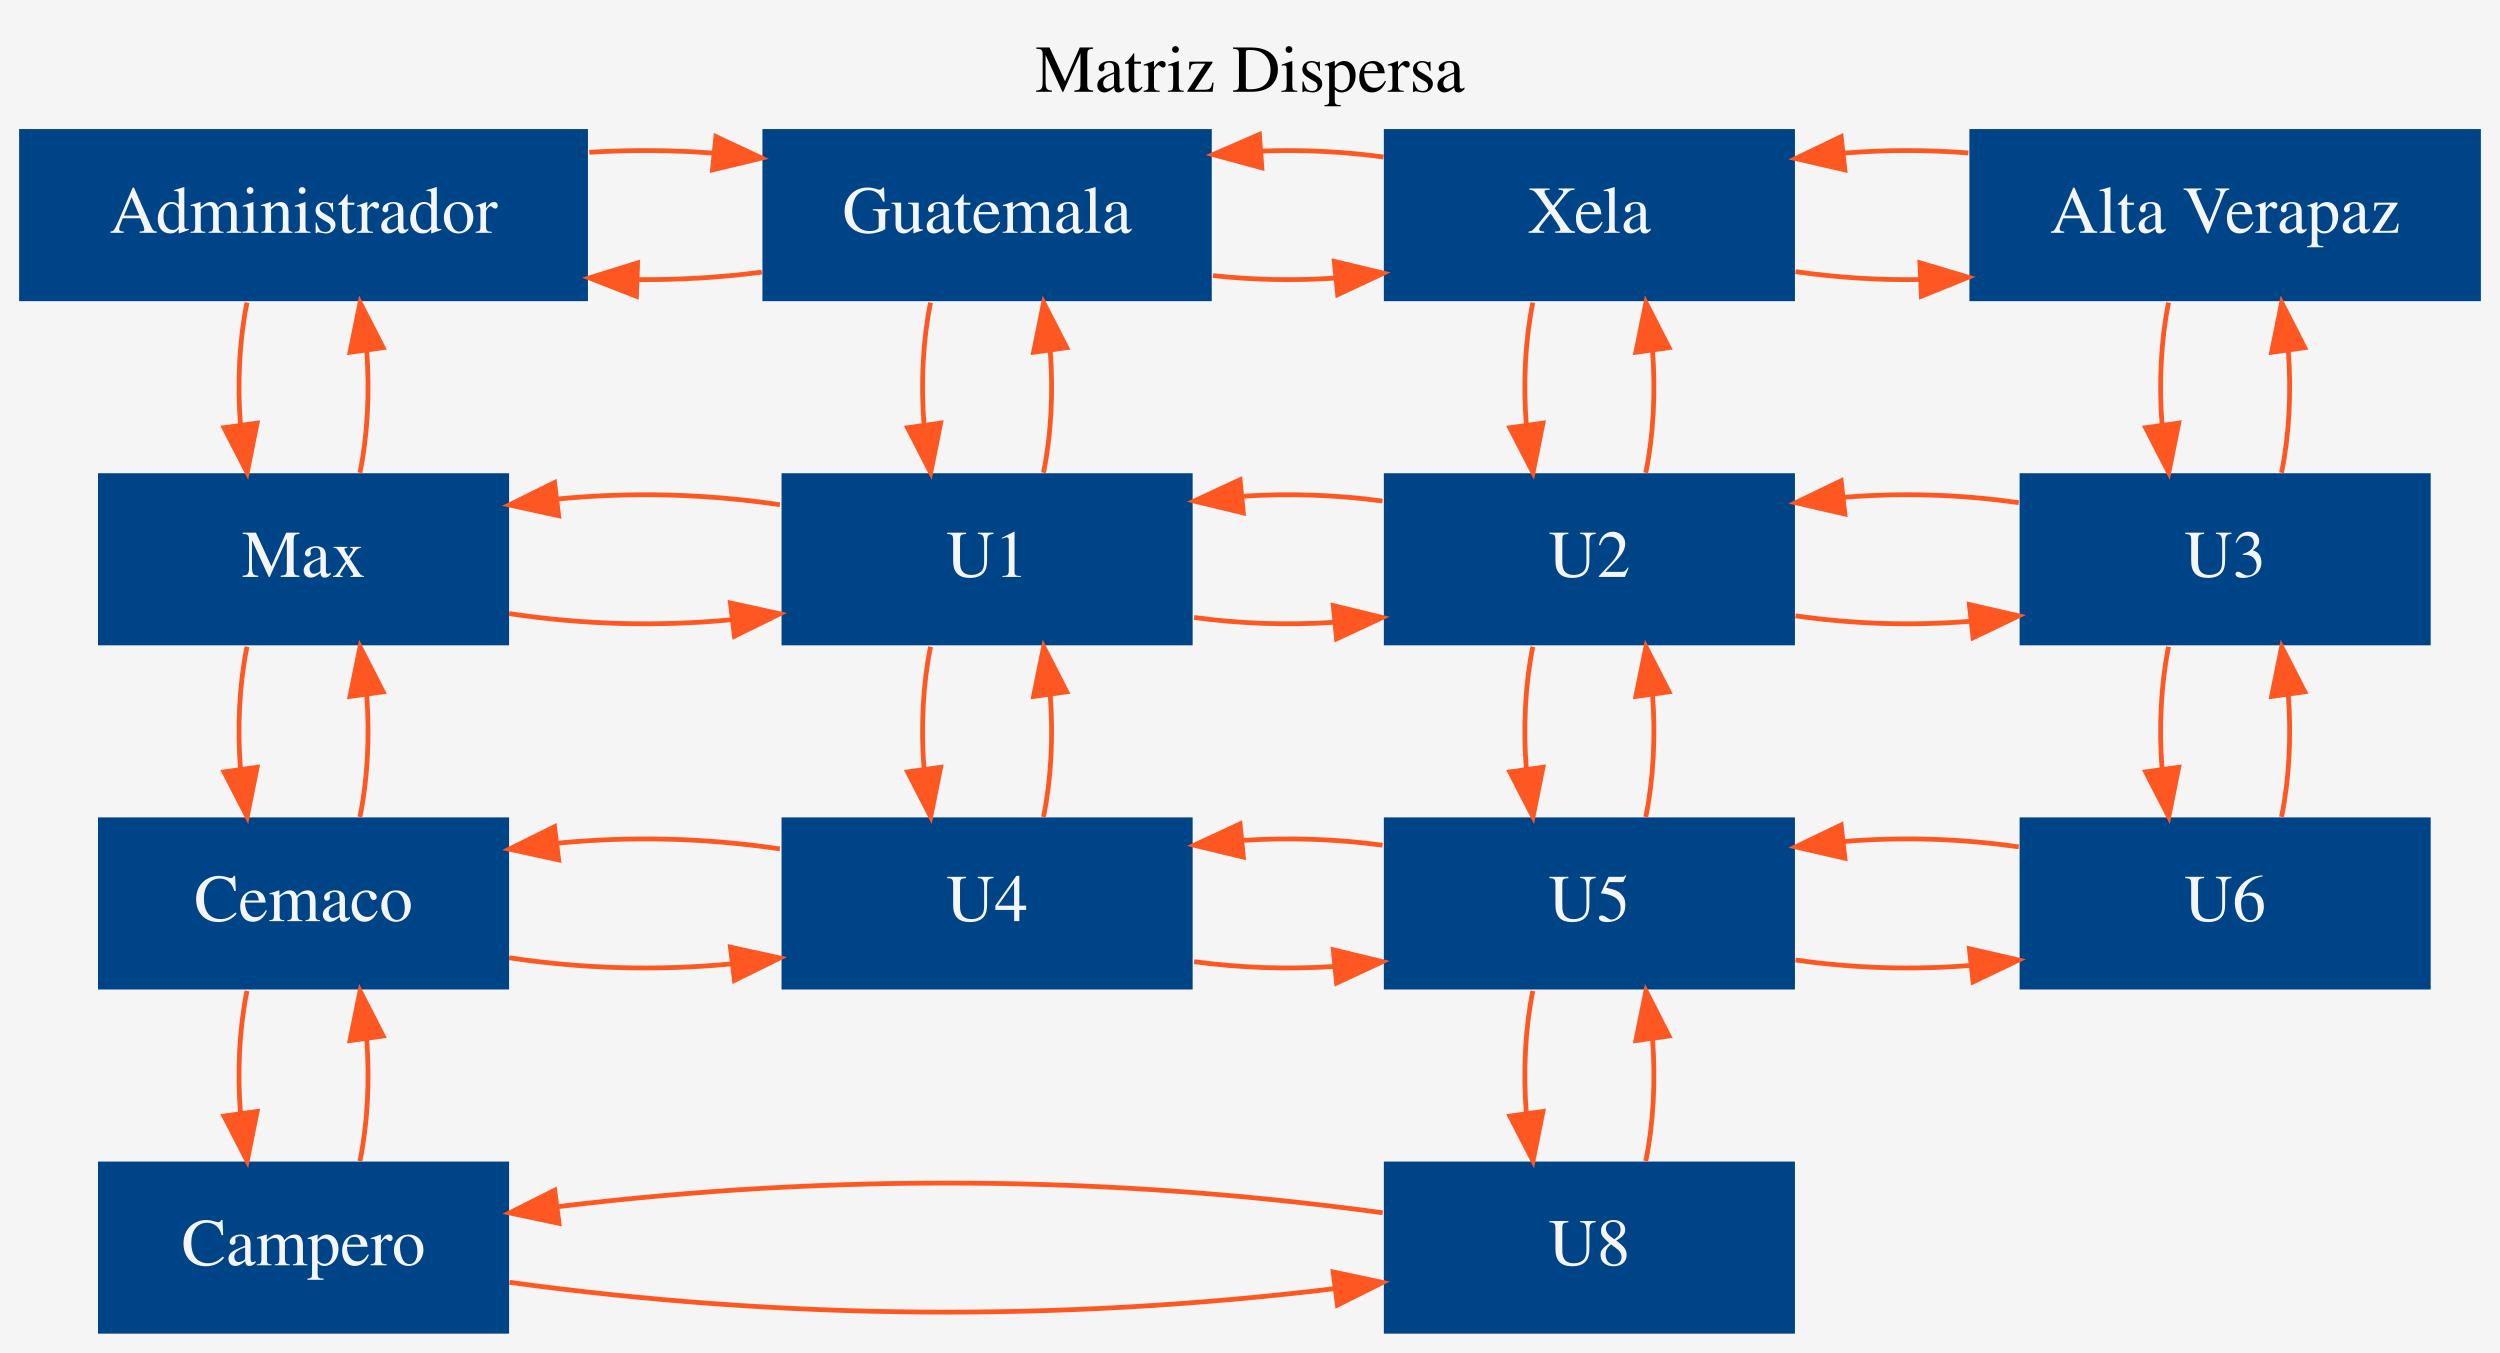
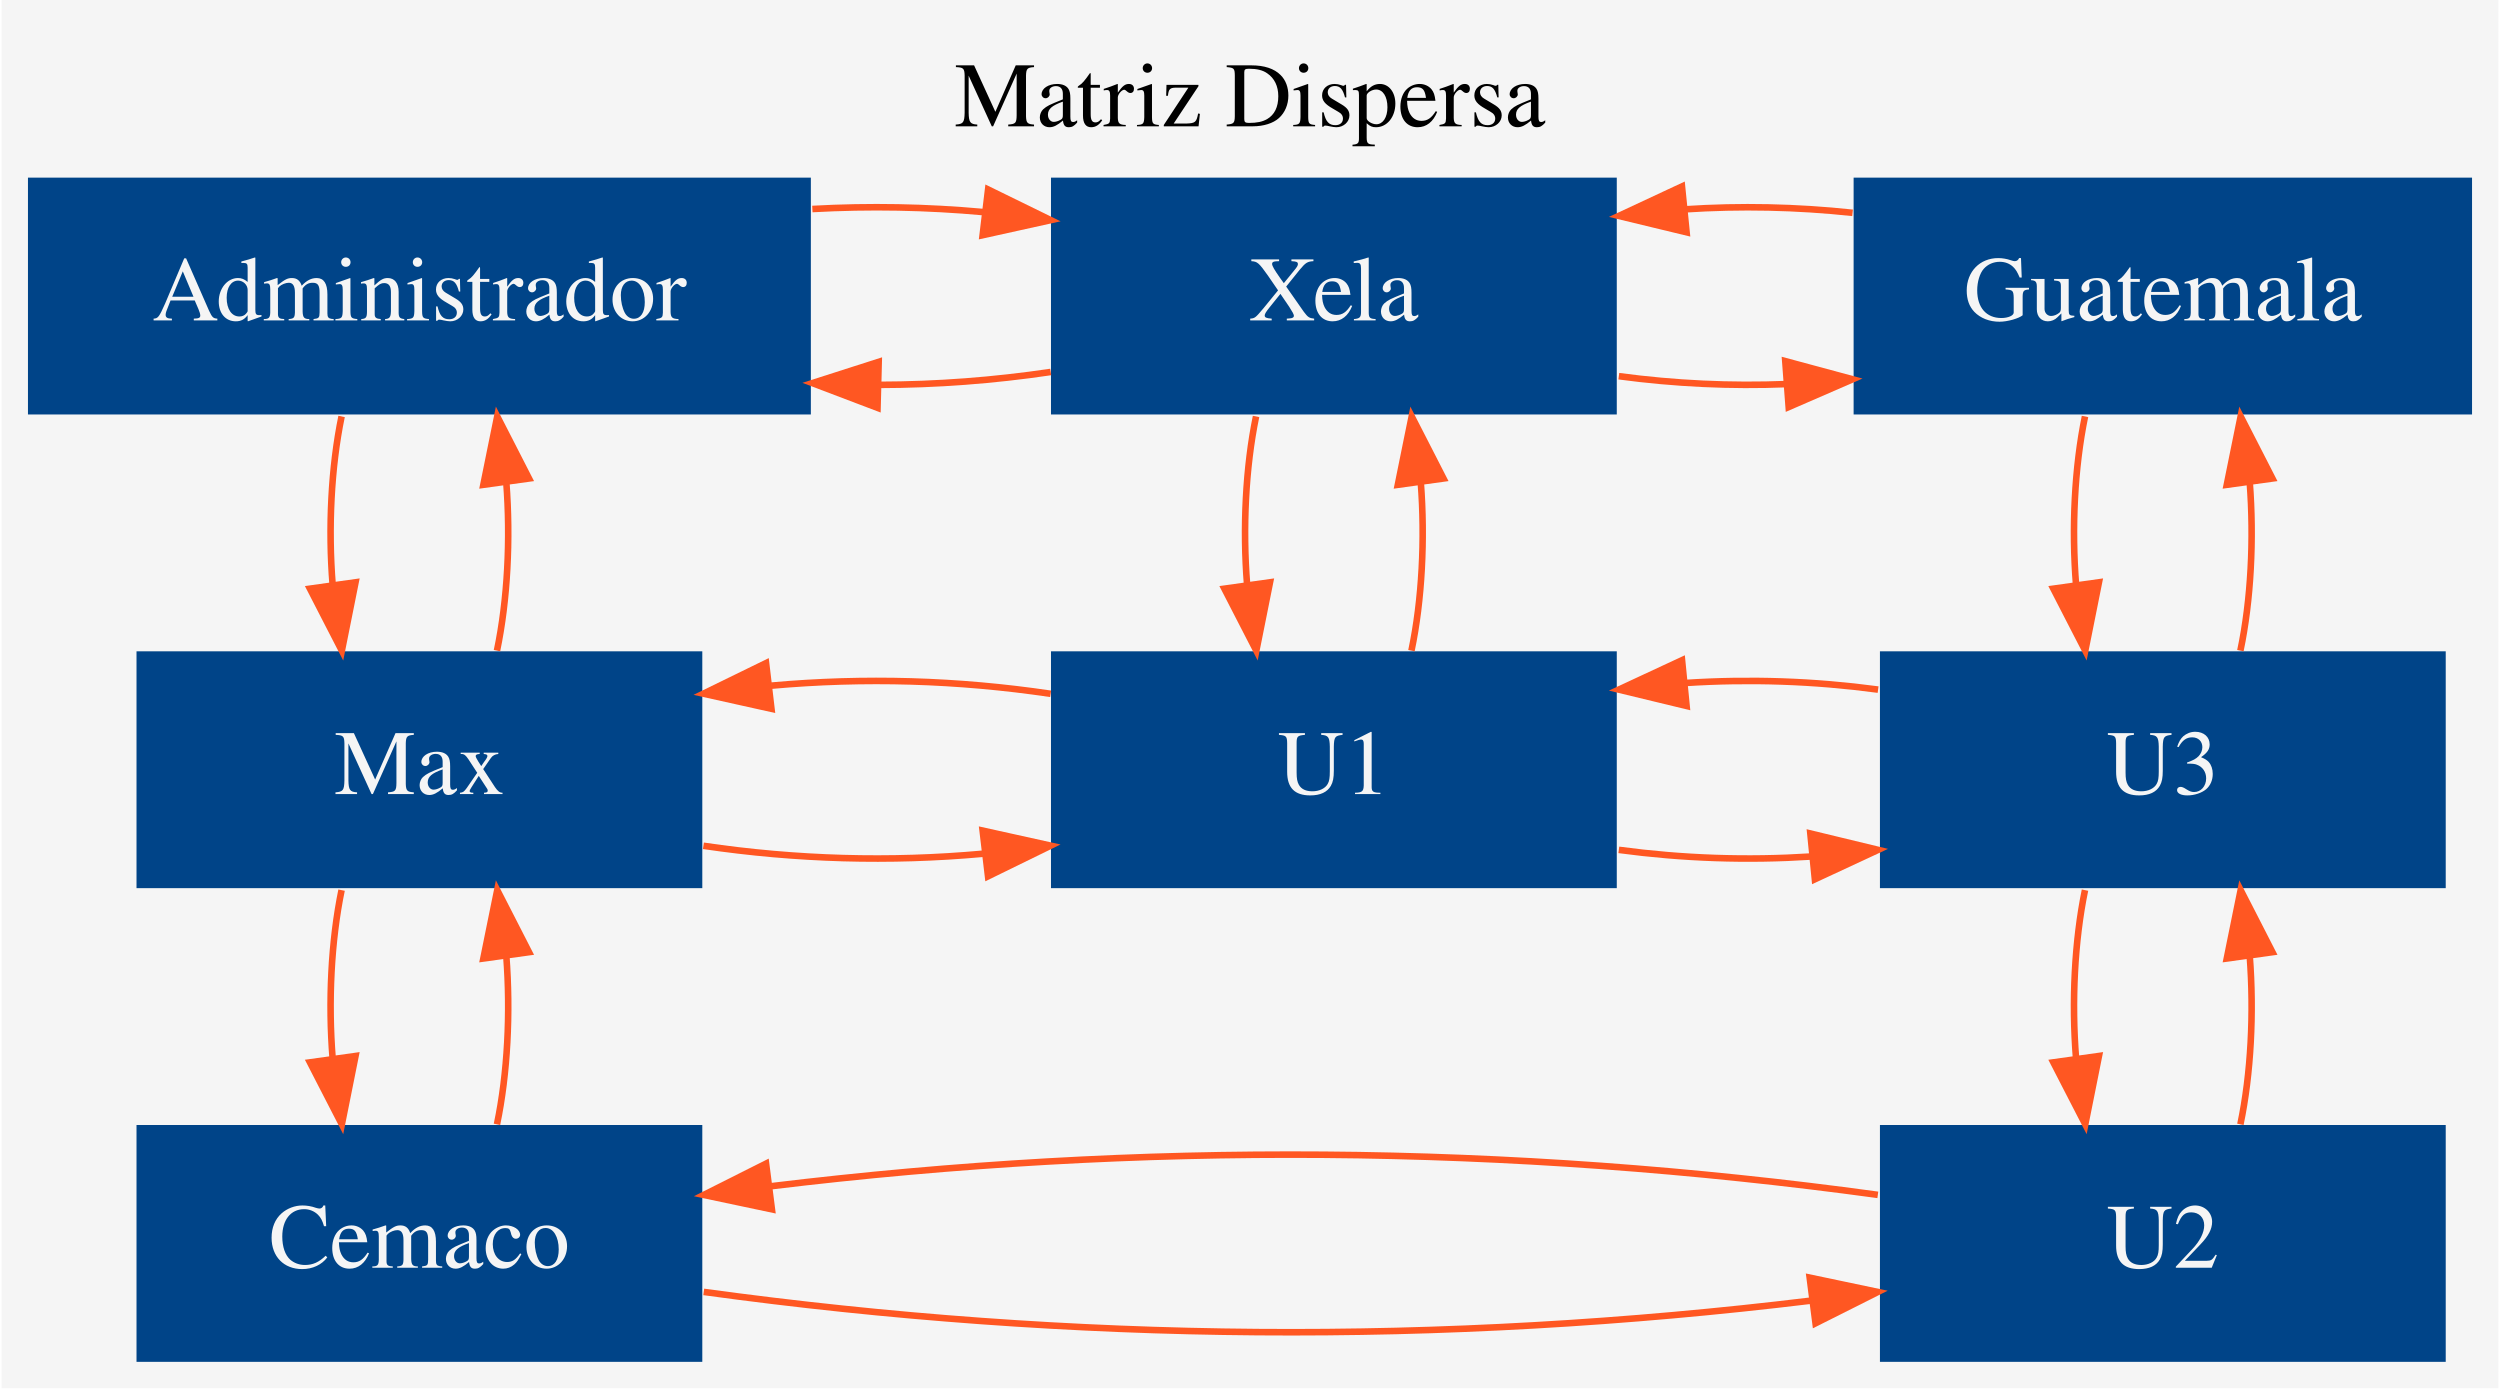
- <svg xmlns="http://www.w3.org/2000/svg" width="523pt" height="283pt" viewBox="0.00 0.00 523.00 283.00">
-   <g id="graph0" class="graph" transform="scale(1 1) rotate(0) translate(4 279)">
-     <polygon fill="#f5f5f5" stroke="transparent" points="-4,4 -4,-279 519,-279 519,4 -4,4" />
-     <text text-anchor="middle" x="257.5" y="-259.8" font-family="Times,serif" font-size="14.00">Matriz Dispersa</text>
+ <svg xmlns="http://www.w3.org/2000/svg" width="380pt" height="211pt" viewBox="0.00 0.00 379.50 211.00">
+   <g id="graph0" class="graph" transform="scale(1 1) rotate(0) translate(4 207)">
+     <polygon fill="#f5f5f5" stroke="transparent" points="-4,4 -4,-207 375.5,-207 375.5,4 -4,4" />
+     <text text-anchor="middle" x="185.75" y="-187.8" font-family="Times,serif" font-size="14.00">Matriz Dispersa</text>
    <g id="node1" class="node">
-       <polygon fill="#004488" stroke="transparent" points="119,-252 0,-252 0,-216 119,-216 119,-252" />
-       <text text-anchor="middle" x="59.5" y="-230.3" font-family="Times,serif" font-size="14.00" fill="#f5f5f5">Administrador</text>
+       <polygon fill="#004488" stroke="transparent" points="119,-180 0,-180 0,-144 119,-144 119,-180" />
+       <text text-anchor="middle" x="59.5" y="-158.3" font-family="Times,serif" font-size="14.00" fill="#f5f5f5">Administrador</text>
    </g>
    <g id="node2" class="node">
-       <polygon fill="#004488" stroke="transparent" points="249.5,-252 155.5,-252 155.5,-216 249.5,-216 249.5,-252" />
-       <text text-anchor="middle" x="202.5" y="-230.3" font-family="Times,serif" font-size="14.00" fill="#f5f5f5">Guatemala</text>
+       <polygon fill="#004488" stroke="transparent" points="241.5,-180 155.5,-180 155.5,-144 241.5,-144 241.5,-180" />
+       <text text-anchor="middle" x="198.5" y="-158.3" font-family="Times,serif" font-size="14.00" fill="#f5f5f5">Xela</text>
    </g>
    <g id="edge3" class="edge">
-       <path fill="none" stroke="#ff5722" d="M119.27,-247.14C127.92,-247.67 136.56,-247.62 145.21,-246.97" />
-       <polygon fill="#ff5722" stroke="#ff5722" points="145.76,-250.43 155.36,-245.93 145.05,-243.46 145.76,-250.43" />
+       <path fill="none" stroke="#ff5722" d="M119.23,-175.23C127.91,-175.71 136.59,-175.55 145.27,-174.76" />
+       <polygon fill="#ff5722" stroke="#ff5722" points="145.94,-178.2 155.46,-173.54 145.11,-171.25 145.94,-178.2" />
    </g>
-     <g id="node5" class="node">
-       <polygon fill="#004488" stroke="transparent" points="102.5,-180 16.5,-180 16.5,-144 102.5,-144 102.5,-180" />
-       <text text-anchor="middle" x="59.5" y="-158.3" font-family="Times,serif" font-size="14.00" fill="#f5f5f5">Max</text>
+     <g id="node4" class="node">
+       <polygon fill="#004488" stroke="transparent" points="102.5,-108 16.5,-108 16.5,-72 102.5,-72 102.5,-108" />
+       <text text-anchor="middle" x="59.5" y="-86.3" font-family="Times,serif" font-size="14.00" fill="#f5f5f5">Max</text>
    </g>
    <g id="edge4" class="edge">
-       <path fill="none" stroke="#ff5722" d="M47.67,-215.7C46.08,-207.98 45.62,-198.71 46.31,-190.11" />
-       <polygon fill="#ff5722" stroke="#ff5722" points="49.79,-190.49 47.71,-180.1 42.86,-189.52 49.79,-190.49" />
-     </g>
-     <g id="edge1" class="edge">
-       <path fill="none" stroke="#ff5722" d="M155.36,-222.07C146.71,-220.95 138.07,-220.43 129.42,-220.51" />
-       <polygon fill="#ff5722" stroke="#ff5722" points="129.14,-217.01 119.27,-220.86 129.39,-224.01 129.14,-217.01" />
-     </g>
-     <g id="node3" class="node">
-       <polygon fill="#004488" stroke="transparent" points="371.5,-252 285.5,-252 285.5,-216 371.5,-216 371.5,-252" />
-       <text text-anchor="middle" x="328.5" y="-230.3" font-family="Times,serif" font-size="14.00" fill="#f5f5f5">Xela</text>
-     </g>
-     <g id="edge5" class="edge">
-       <path fill="none" stroke="#ff5722" d="M249.75,-221.34C258.3,-220.43 266.85,-220.26 275.4,-220.83" />
-       <polygon fill="#ff5722" stroke="#ff5722" points="275.13,-224.32 285.43,-221.85 275.84,-217.36 275.13,-224.32" />
-     </g>
-     <g id="node6" class="node">
-       <polygon fill="#004488" stroke="transparent" points="245.5,-180 159.5,-180 159.5,-144 245.5,-144 245.5,-180" />
-       <text text-anchor="middle" x="202.5" y="-158.3" font-family="Times,serif" font-size="14.00" fill="#f5f5f5">U1</text>
-     </g>
-     <g id="edge6" class="edge">
-       <path fill="none" stroke="#ff5722" d="M190.67,-215.7C189.08,-207.98 188.62,-198.71 189.31,-190.11" />
-       <polygon fill="#ff5722" stroke="#ff5722" points="192.79,-190.49 190.71,-180.1 185.86,-189.52 192.79,-190.49" />
-     </g>
-     <g id="edge7" class="edge">
-       <path fill="none" stroke="#ff5722" d="M285.43,-246.15C276.88,-247.31 268.34,-247.72 259.79,-247.39" />
-       <polygon fill="#ff5722" stroke="#ff5722" points="259.98,-243.89 249.75,-246.66 259.47,-250.88 259.98,-243.89" />
-     </g>
-     <g id="node4" class="node">
-       <polygon fill="#004488" stroke="transparent" points="515,-252 408,-252 408,-216 515,-216 515,-252" />
-       <text text-anchor="middle" x="461.5" y="-230.3" font-family="Times,serif" font-size="14.00" fill="#f5f5f5">Alta Verapaz</text>
-     </g>
-     <g id="edge8" class="edge">
-       <path fill="none" stroke="#ff5722" d="M371.62,-222.17C380.28,-220.93 388.95,-220.38 397.61,-220.52" />
-       <polygon fill="#ff5722" stroke="#ff5722" points="397.63,-224.03 407.78,-221 397.96,-217.03 397.63,-224.03" />
-     </g>
-     <g id="node7" class="node">
-       <polygon fill="#004488" stroke="transparent" points="371.5,-180 285.5,-180 285.5,-144 371.5,-144 371.5,-180" />
-       <text text-anchor="middle" x="328.5" y="-158.3" font-family="Times,serif" font-size="14.00" fill="#f5f5f5">U2</text>
-     </g>
-     <g id="edge9" class="edge">
-       <path fill="none" stroke="#ff5722" d="M316.67,-215.7C315.08,-207.98 314.62,-198.71 315.31,-190.11" />
-       <polygon fill="#ff5722" stroke="#ff5722" points="318.79,-190.49 316.71,-180.1 311.86,-189.52 318.79,-190.49" />
-     </g>
-     <g id="edge10" class="edge">
-       <path fill="none" stroke="#ff5722" d="M407.78,-247C399.12,-247.68 390.46,-247.67 381.79,-246.97" />
-       <polygon fill="#ff5722" stroke="#ff5722" points="381.95,-243.46 371.62,-245.83 381.17,-250.42 381.95,-243.46" />
-     </g>
-     <g id="node8" class="node">
-       <polygon fill="#004488" stroke="transparent" points="504.5,-180 418.5,-180 418.5,-144 504.5,-144 504.5,-180" />
-       <text text-anchor="middle" x="461.5" y="-158.3" font-family="Times,serif" font-size="14.00" fill="#f5f5f5">U3</text>
-     </g>
-     <g id="edge11" class="edge">
-       <path fill="none" stroke="#ff5722" d="M449.67,-215.7C448.08,-207.98 447.62,-198.71 448.31,-190.11" />
-       <polygon fill="#ff5722" stroke="#ff5722" points="451.79,-190.49 449.71,-180.1 444.86,-189.52 451.79,-190.49" />
-     </g>
-     <g id="edge2" class="edge">
-       <path fill="none" stroke="#ff5722" d="M71.29,-180.1C72.9,-187.79 73.37,-197.05 72.71,-205.67" />
-       <polygon fill="#ff5722" stroke="#ff5722" points="69.22,-205.31 71.33,-215.7 76.16,-206.27 69.22,-205.31" />
-     </g>
-     <g id="edge12" class="edge">
-       <path fill="none" stroke="#ff5722" d="M102.51,-150.64C118,-148.31 133.48,-147.88 148.97,-149.35" />
-       <polygon fill="#ff5722" stroke="#ff5722" points="148.8,-152.86 159.15,-150.59 149.64,-145.91 148.8,-152.86" />
-     </g>
-     <g id="node9" class="node">
-       <polygon fill="#004488" stroke="transparent" points="102.5,-108 16.5,-108 16.5,-72 102.5,-72 102.5,-108" />
-       <text text-anchor="middle" x="59.5" y="-86.3" font-family="Times,serif" font-size="14.00" fill="#f5f5f5">Cemaco</text>
-     </g>
-     <g id="edge13" class="edge">
      <path fill="none" stroke="#ff5722" d="M47.67,-143.7C46.08,-135.98 45.62,-126.71 46.31,-118.11" />
      <polygon fill="#ff5722" stroke="#ff5722" points="49.79,-118.49 47.71,-108.1 42.86,-117.52 49.79,-118.49" />
    </g>
-     <g id="edge16" class="edge">
-       <path fill="none" stroke="#ff5722" d="M214.29,-180.1C215.9,-187.79 216.37,-197.05 215.71,-205.67" />
-       <polygon fill="#ff5722" stroke="#ff5722" points="212.22,-205.31 214.33,-215.7 219.16,-206.27 212.22,-205.31" />
+     <g id="edge1" class="edge">
+       <path fill="none" stroke="#ff5722" d="M155.46,-150.46C146.78,-149.17 138.1,-148.52 129.42,-148.5" />
+       <polygon fill="#ff5722" stroke="#ff5722" points="129.13,-145.01 119.23,-148.77 129.31,-152 129.13,-145.01" />
    </g>
-     <g id="edge14" class="edge">
-       <path fill="none" stroke="#ff5722" d="M159.15,-173.41C143.66,-175.71 128.17,-176.11 112.69,-174.61" />
-       <polygon fill="#ff5722" stroke="#ff5722" points="112.87,-171.11 102.51,-173.36 112.01,-178.06 112.87,-171.11" />
+     <g id="node3" class="node">
+       <polygon fill="#004488" stroke="transparent" points="371.5,-180 277.5,-180 277.5,-144 371.5,-144 371.5,-180" />
+       <text text-anchor="middle" x="324.5" y="-158.3" font-family="Times,serif" font-size="14.00" fill="#f5f5f5">Guatemala</text>
    </g>
-     <g id="edge15" class="edge">
-       <path fill="none" stroke="#ff5722" d="M245.81,-149.82C255.56,-148.51 265.31,-148.18 275.06,-148.81" />
-       <polygon fill="#ff5722" stroke="#ff5722" points="274.92,-152.31 285.22,-149.82 275.61,-145.35 274.92,-152.31" />
+     <g id="edge5" class="edge">
+       <path fill="none" stroke="#ff5722" d="M241.81,-149.82C250.32,-148.68 258.84,-148.28 267.35,-148.62" />
+       <polygon fill="#ff5722" stroke="#ff5722" points="267.11,-152.11 277.34,-149.35 267.63,-145.13 267.11,-152.11" />
    </g>
-     <g id="node10" class="node">
-       <polygon fill="#004488" stroke="transparent" points="245.5,-108 159.5,-108 159.5,-72 245.5,-72 245.5,-108" />
-       <text text-anchor="middle" x="202.5" y="-86.3" font-family="Times,serif" font-size="14.00" fill="#f5f5f5">U4</text>
+     <g id="node5" class="node">
+       <polygon fill="#004488" stroke="transparent" points="241.5,-108 155.5,-108 155.5,-72 241.5,-72 241.5,-108" />
+       <text text-anchor="middle" x="198.5" y="-86.3" font-family="Times,serif" font-size="14.00" fill="#f5f5f5">U1</text>
    </g>
-     <g id="edge17" class="edge">
-       <path fill="none" stroke="#ff5722" d="M190.67,-143.7C189.08,-135.98 188.62,-126.71 189.31,-118.11" />
-       <polygon fill="#ff5722" stroke="#ff5722" points="192.79,-118.49 190.71,-108.1 185.86,-117.52 192.79,-118.49" />
+     <g id="edge6" class="edge">
+       <path fill="none" stroke="#ff5722" d="M186.67,-143.7C185.08,-135.98 184.62,-126.71 185.31,-118.11" />
+       <polygon fill="#ff5722" stroke="#ff5722" points="188.79,-118.49 186.71,-108.1 181.86,-117.52 188.79,-118.49" />
    </g>
-     <g id="edge20" class="edge">
-       <path fill="none" stroke="#ff5722" d="M340.29,-180.1C341.9,-187.79 342.37,-197.05 341.71,-205.67" />
-       <polygon fill="#ff5722" stroke="#ff5722" points="338.22,-205.31 340.33,-215.7 345.16,-206.27 338.22,-205.31" />
+     <g id="edge7" class="edge">
+       <path fill="none" stroke="#ff5722" d="M277.34,-174.65C268.83,-175.56 260.32,-175.74 251.81,-175.18" />
+       <polygon fill="#ff5722" stroke="#ff5722" points="252.11,-171.69 241.81,-174.18 251.41,-178.66 252.11,-171.69" />
    </g>
-     <g id="edge18" class="edge">
-       <path fill="none" stroke="#ff5722" d="M285.22,-174.18C275.47,-175.49 265.72,-175.82 255.97,-175.19" />
-       <polygon fill="#ff5722" stroke="#ff5722" points="256.11,-171.69 245.81,-174.18 255.42,-178.65 256.11,-171.69" />
+     <g id="node6" class="node">
+       <polygon fill="#004488" stroke="transparent" points="367.5,-108 281.5,-108 281.5,-72 367.5,-72 367.5,-108" />
+       <text text-anchor="middle" x="324.5" y="-86.3" font-family="Times,serif" font-size="14.00" fill="#f5f5f5">U3</text>
    </g>
-     <g id="edge19" class="edge">
-       <path fill="none" stroke="#ff5722" d="M371.62,-150.17C383.78,-148.43 395.94,-148.05 408.1,-149.02" />
-       <polygon fill="#ff5722" stroke="#ff5722" points="407.99,-152.53 418.32,-150.16 408.76,-145.58 407.99,-152.53" />
+     <g id="edge8" class="edge">
+       <path fill="none" stroke="#ff5722" d="M312.67,-143.7C311.08,-135.98 310.62,-126.71 311.31,-118.11" />
+       <polygon fill="#ff5722" stroke="#ff5722" points="314.79,-118.49 312.71,-108.1 307.86,-117.52 314.79,-118.49" />
    </g>
-     <g id="node11" class="node">
-       <polygon fill="#004488" stroke="transparent" points="371.5,-108 285.5,-108 285.5,-72 371.5,-72 371.5,-108" />
-       <text text-anchor="middle" x="328.5" y="-86.3" font-family="Times,serif" font-size="14.00" fill="#f5f5f5">U5</text>
-     </g>
-     <g id="edge21" class="edge">
-       <path fill="none" stroke="#ff5722" d="M316.67,-143.7C315.08,-135.98 314.62,-126.71 315.31,-118.11" />
-       <polygon fill="#ff5722" stroke="#ff5722" points="318.79,-118.49 316.71,-108.1 311.86,-117.52 318.79,-118.49" />
-     </g>
-     <g id="edge23" class="edge">
-       <path fill="none" stroke="#ff5722" d="M473.29,-180.1C474.9,-187.79 475.37,-197.05 474.71,-205.67" />
-       <polygon fill="#ff5722" stroke="#ff5722" points="471.22,-205.31 473.33,-215.7 478.16,-206.27 471.22,-205.31" />
-     </g>
-     <g id="edge22" class="edge">
-       <path fill="none" stroke="#ff5722" d="M418.32,-173.84C406.16,-175.57 394,-175.95 381.84,-174.97" />
-       <polygon fill="#ff5722" stroke="#ff5722" points="381.95,-171.46 371.62,-173.83 381.17,-178.42 381.95,-171.46" />
-     </g>
-     <g id="node12" class="node">
-       <polygon fill="#004488" stroke="transparent" points="504.5,-108 418.5,-108 418.5,-72 504.5,-72 504.5,-108" />
-       <text text-anchor="middle" x="461.5" y="-86.3" font-family="Times,serif" font-size="14.00" fill="#f5f5f5">U6</text>
-     </g>
-     <g id="edge24" class="edge">
-       <path fill="none" stroke="#ff5722" d="M449.67,-143.7C448.08,-135.98 447.62,-126.71 448.31,-118.11" />
-       <polygon fill="#ff5722" stroke="#ff5722" points="451.79,-118.49 449.71,-108.1 444.86,-117.52 451.79,-118.49" />
-     </g>
-     <g id="edge26" class="edge">
+     <g id="edge2" class="edge">
      <path fill="none" stroke="#ff5722" d="M71.29,-108.1C72.9,-115.79 73.37,-125.05 72.71,-133.67" />
      <polygon fill="#ff5722" stroke="#ff5722" points="69.22,-133.31 71.33,-143.7 76.16,-134.27 69.22,-133.31" />
    </g>
-     <g id="edge25" class="edge">
-       <path fill="none" stroke="#ff5722" d="M102.51,-78.64C118,-76.31 133.48,-75.88 148.97,-77.35" />
-       <polygon fill="#ff5722" stroke="#ff5722" points="148.8,-80.86 159.15,-78.59 149.64,-73.91 148.8,-80.86" />
+     <g id="edge9" class="edge">
+       <path fill="none" stroke="#ff5722" d="M102.67,-78.44C116.82,-76.35 130.98,-75.95 145.14,-77.23" />
+       <polygon fill="#ff5722" stroke="#ff5722" points="145.11,-80.75 155.45,-78.46 145.93,-73.8 145.11,-80.75" />
    </g>
-     <g id="node13" class="node">
+     <g id="node7" class="node">
      <polygon fill="#004488" stroke="transparent" points="102.5,-36 16.5,-36 16.5,0 102.5,0 102.5,-36" />
-       <text text-anchor="middle" x="59.5" y="-14.3" font-family="Times,serif" font-size="14.00" fill="#f5f5f5">Campero</text>
+       <text text-anchor="middle" x="59.5" y="-14.3" font-family="Times,serif" font-size="14.00" fill="#f5f5f5">Cemaco</text>
    </g>
-     <g id="edge27" class="edge">
+     <g id="edge10" class="edge">
      <path fill="none" stroke="#ff5722" d="M47.67,-71.7C46.08,-63.98 45.62,-54.71 46.31,-46.11" />
      <polygon fill="#ff5722" stroke="#ff5722" points="49.79,-46.49 47.71,-36.1 42.86,-45.52 49.79,-46.49" />
    </g>
-     <g id="edge30" class="edge">
-       <path fill="none" stroke="#ff5722" d="M214.29,-108.1C215.9,-115.79 216.37,-125.05 215.71,-133.67" />
-       <polygon fill="#ff5722" stroke="#ff5722" points="212.22,-133.31 214.33,-143.7 219.16,-134.27 212.22,-133.31" />
+     <g id="edge13" class="edge">
+       <path fill="none" stroke="#ff5722" d="M210.29,-108.1C211.9,-115.79 212.37,-125.05 211.71,-133.67" />
+       <polygon fill="#ff5722" stroke="#ff5722" points="208.22,-133.31 210.33,-143.7 215.16,-134.27 208.22,-133.31" />
    </g>
-     <g id="edge28" class="edge">
-       <path fill="none" stroke="#ff5722" d="M159.15,-101.41C143.66,-103.71 128.17,-104.11 112.69,-102.61" />
-       <polygon fill="#ff5722" stroke="#ff5722" points="112.87,-99.11 102.51,-101.36 112.01,-106.06 112.87,-99.11" />
+     <g id="edge11" class="edge">
+       <path fill="none" stroke="#ff5722" d="M155.45,-101.54C141.29,-103.64 127.13,-104.05 112.98,-102.78" />
+       <polygon fill="#ff5722" stroke="#ff5722" points="113.01,-99.26 102.67,-101.56 112.19,-106.21 113.01,-99.26" />
    </g>
-     <g id="edge29" class="edge">
-       <path fill="none" stroke="#ff5722" d="M245.81,-77.82C255.56,-76.51 265.31,-76.18 275.06,-76.81" />
-       <polygon fill="#ff5722" stroke="#ff5722" points="274.92,-80.31 285.22,-77.82 275.61,-73.35 274.92,-80.31" />
+     <g id="edge12" class="edge">
+       <path fill="none" stroke="#ff5722" d="M241.81,-77.82C251.56,-76.51 261.31,-76.18 271.06,-76.81" />
+       <polygon fill="#ff5722" stroke="#ff5722" points="270.92,-80.31 281.22,-77.82 271.61,-73.35 270.92,-80.31" />
    </g>
-     <g id="edge33" class="edge">
-       <path fill="none" stroke="#ff5722" d="M340.29,-108.1C341.9,-115.79 342.37,-125.05 341.71,-133.67" />
-       <polygon fill="#ff5722" stroke="#ff5722" points="338.22,-133.31 340.33,-143.7 345.16,-134.27 338.22,-133.31" />
+     <g id="edge15" class="edge">
+       <path fill="none" stroke="#ff5722" d="M336.29,-108.1C337.9,-115.79 338.37,-125.05 337.71,-133.67" />
+       <polygon fill="#ff5722" stroke="#ff5722" points="334.22,-133.31 336.33,-143.7 341.16,-134.27 334.22,-133.31" />
    </g>
-     <g id="edge31" class="edge">
-       <path fill="none" stroke="#ff5722" d="M285.22,-102.18C275.47,-103.49 265.72,-103.82 255.97,-103.19" />
-       <polygon fill="#ff5722" stroke="#ff5722" points="256.11,-99.69 245.81,-102.18 255.42,-106.65 256.11,-99.69" />
+     <g id="edge14" class="edge">
+       <path fill="none" stroke="#ff5722" d="M281.22,-102.18C271.47,-103.49 261.72,-103.82 251.97,-103.19" />
+       <polygon fill="#ff5722" stroke="#ff5722" points="252.11,-99.69 241.81,-102.18 251.42,-106.65 252.11,-99.69" />
    </g>
-     <g id="edge32" class="edge">
-       <path fill="none" stroke="#ff5722" d="M371.62,-78.17C383.78,-76.43 395.94,-76.05 408.1,-77.02" />
-       <polygon fill="#ff5722" stroke="#ff5722" points="407.99,-80.53 418.32,-78.16 408.76,-73.58 407.99,-80.53" />
+     <g id="node8" class="node">
+       <polygon fill="#004488" stroke="transparent" points="367.5,-36 281.5,-36 281.5,0 367.5,0 367.5,-36" />
+       <text text-anchor="middle" x="324.5" y="-14.3" font-family="Times,serif" font-size="14.00" fill="#f5f5f5">U2</text>
    </g>
-     <g id="node14" class="node">
-       <polygon fill="#004488" stroke="transparent" points="371.5,-36 285.5,-36 285.5,0 371.5,0 371.5,-36" />
-       <text text-anchor="middle" x="328.5" y="-14.3" font-family="Times,serif" font-size="14.00" fill="#f5f5f5">U8</text>
+     <g id="edge16" class="edge">
+       <path fill="none" stroke="#ff5722" d="M312.67,-71.7C311.08,-63.98 310.62,-54.71 311.31,-46.11" />
+       <polygon fill="#ff5722" stroke="#ff5722" points="314.79,-46.49 312.71,-36.1 307.86,-45.52 314.79,-46.49" />
    </g>
-     <g id="edge34" class="edge">
-       <path fill="none" stroke="#ff5722" d="M316.67,-71.7C315.08,-63.98 314.62,-54.71 315.31,-46.11" />
-       <polygon fill="#ff5722" stroke="#ff5722" points="318.79,-46.49 316.71,-36.1 311.86,-45.52 318.79,-46.49" />
-     </g>
-     <g id="edge36" class="edge">
-       <path fill="none" stroke="#ff5722" d="M473.29,-108.1C474.9,-115.79 475.37,-125.05 474.71,-133.67" />
-       <polygon fill="#ff5722" stroke="#ff5722" points="471.22,-133.31 473.33,-143.7 478.16,-134.27 471.22,-133.31" />
-     </g>
-     <g id="edge35" class="edge">
-       <path fill="none" stroke="#ff5722" d="M418.32,-101.84C406.16,-103.57 394,-103.95 381.84,-102.97" />
-       <polygon fill="#ff5722" stroke="#ff5722" points="381.95,-99.46 371.62,-101.83 381.17,-106.42 381.95,-99.46" />
-     </g>
-     <g id="edge38" class="edge">
+     <g id="edge18" class="edge">
      <path fill="none" stroke="#ff5722" d="M71.29,-36.1C72.9,-43.79 73.37,-53.05 72.71,-61.67" />
      <polygon fill="#ff5722" stroke="#ff5722" points="69.22,-61.31 71.33,-71.7 76.16,-62.27 69.22,-61.31" />
    </g>
-     <g id="edge37" class="edge">
-       <path fill="none" stroke="#ff5722" d="M102.58,-10.74C160.14,-2.88 217.71,-2.45 275.27,-9.43" />
-       <polygon fill="#ff5722" stroke="#ff5722" points="274.89,-12.91 285.26,-10.71 275.79,-5.97 274.89,-12.91" />
+     <g id="edge17" class="edge">
+       <path fill="none" stroke="#ff5722" d="M102.72,-10.63C158.84,-2.92 214.96,-2.48 271.07,-9.31" />
+       <polygon fill="#ff5722" stroke="#ff5722" points="270.82,-12.8 281.18,-10.62 271.71,-5.86 270.82,-12.8" />
    </g>
-     <g id="edge40" class="edge">
-       <path fill="none" stroke="#ff5722" d="M340.29,-36.1C341.9,-43.79 342.37,-53.05 341.71,-61.67" />
-       <polygon fill="#ff5722" stroke="#ff5722" points="338.22,-61.31 340.33,-71.7 345.16,-62.27 338.22,-61.31" />
+     <g id="edge20" class="edge">
+       <path fill="none" stroke="#ff5722" d="M336.29,-36.1C337.9,-43.79 338.37,-53.05 337.71,-61.67" />
+       <polygon fill="#ff5722" stroke="#ff5722" points="334.22,-61.31 336.33,-71.7 341.16,-62.27 334.22,-61.31" />
    </g>
-     <g id="edge39" class="edge">
-       <path fill="none" stroke="#ff5722" d="M285.26,-25.29C227.7,-33.13 170.13,-33.55 112.57,-26.55" />
-       <polygon fill="#ff5722" stroke="#ff5722" points="112.95,-23.07 102.58,-25.26 112.05,-30.01 112.95,-23.07" />
+     <g id="edge19" class="edge">
+       <path fill="none" stroke="#ff5722" d="M281.18,-25.38C225.06,-33.08 168.95,-33.51 112.83,-26.68" />
+       <polygon fill="#ff5722" stroke="#ff5722" points="113.08,-23.18 102.72,-25.37 112.19,-30.13 113.08,-23.18" />
    </g>
  </g>
</svg>
